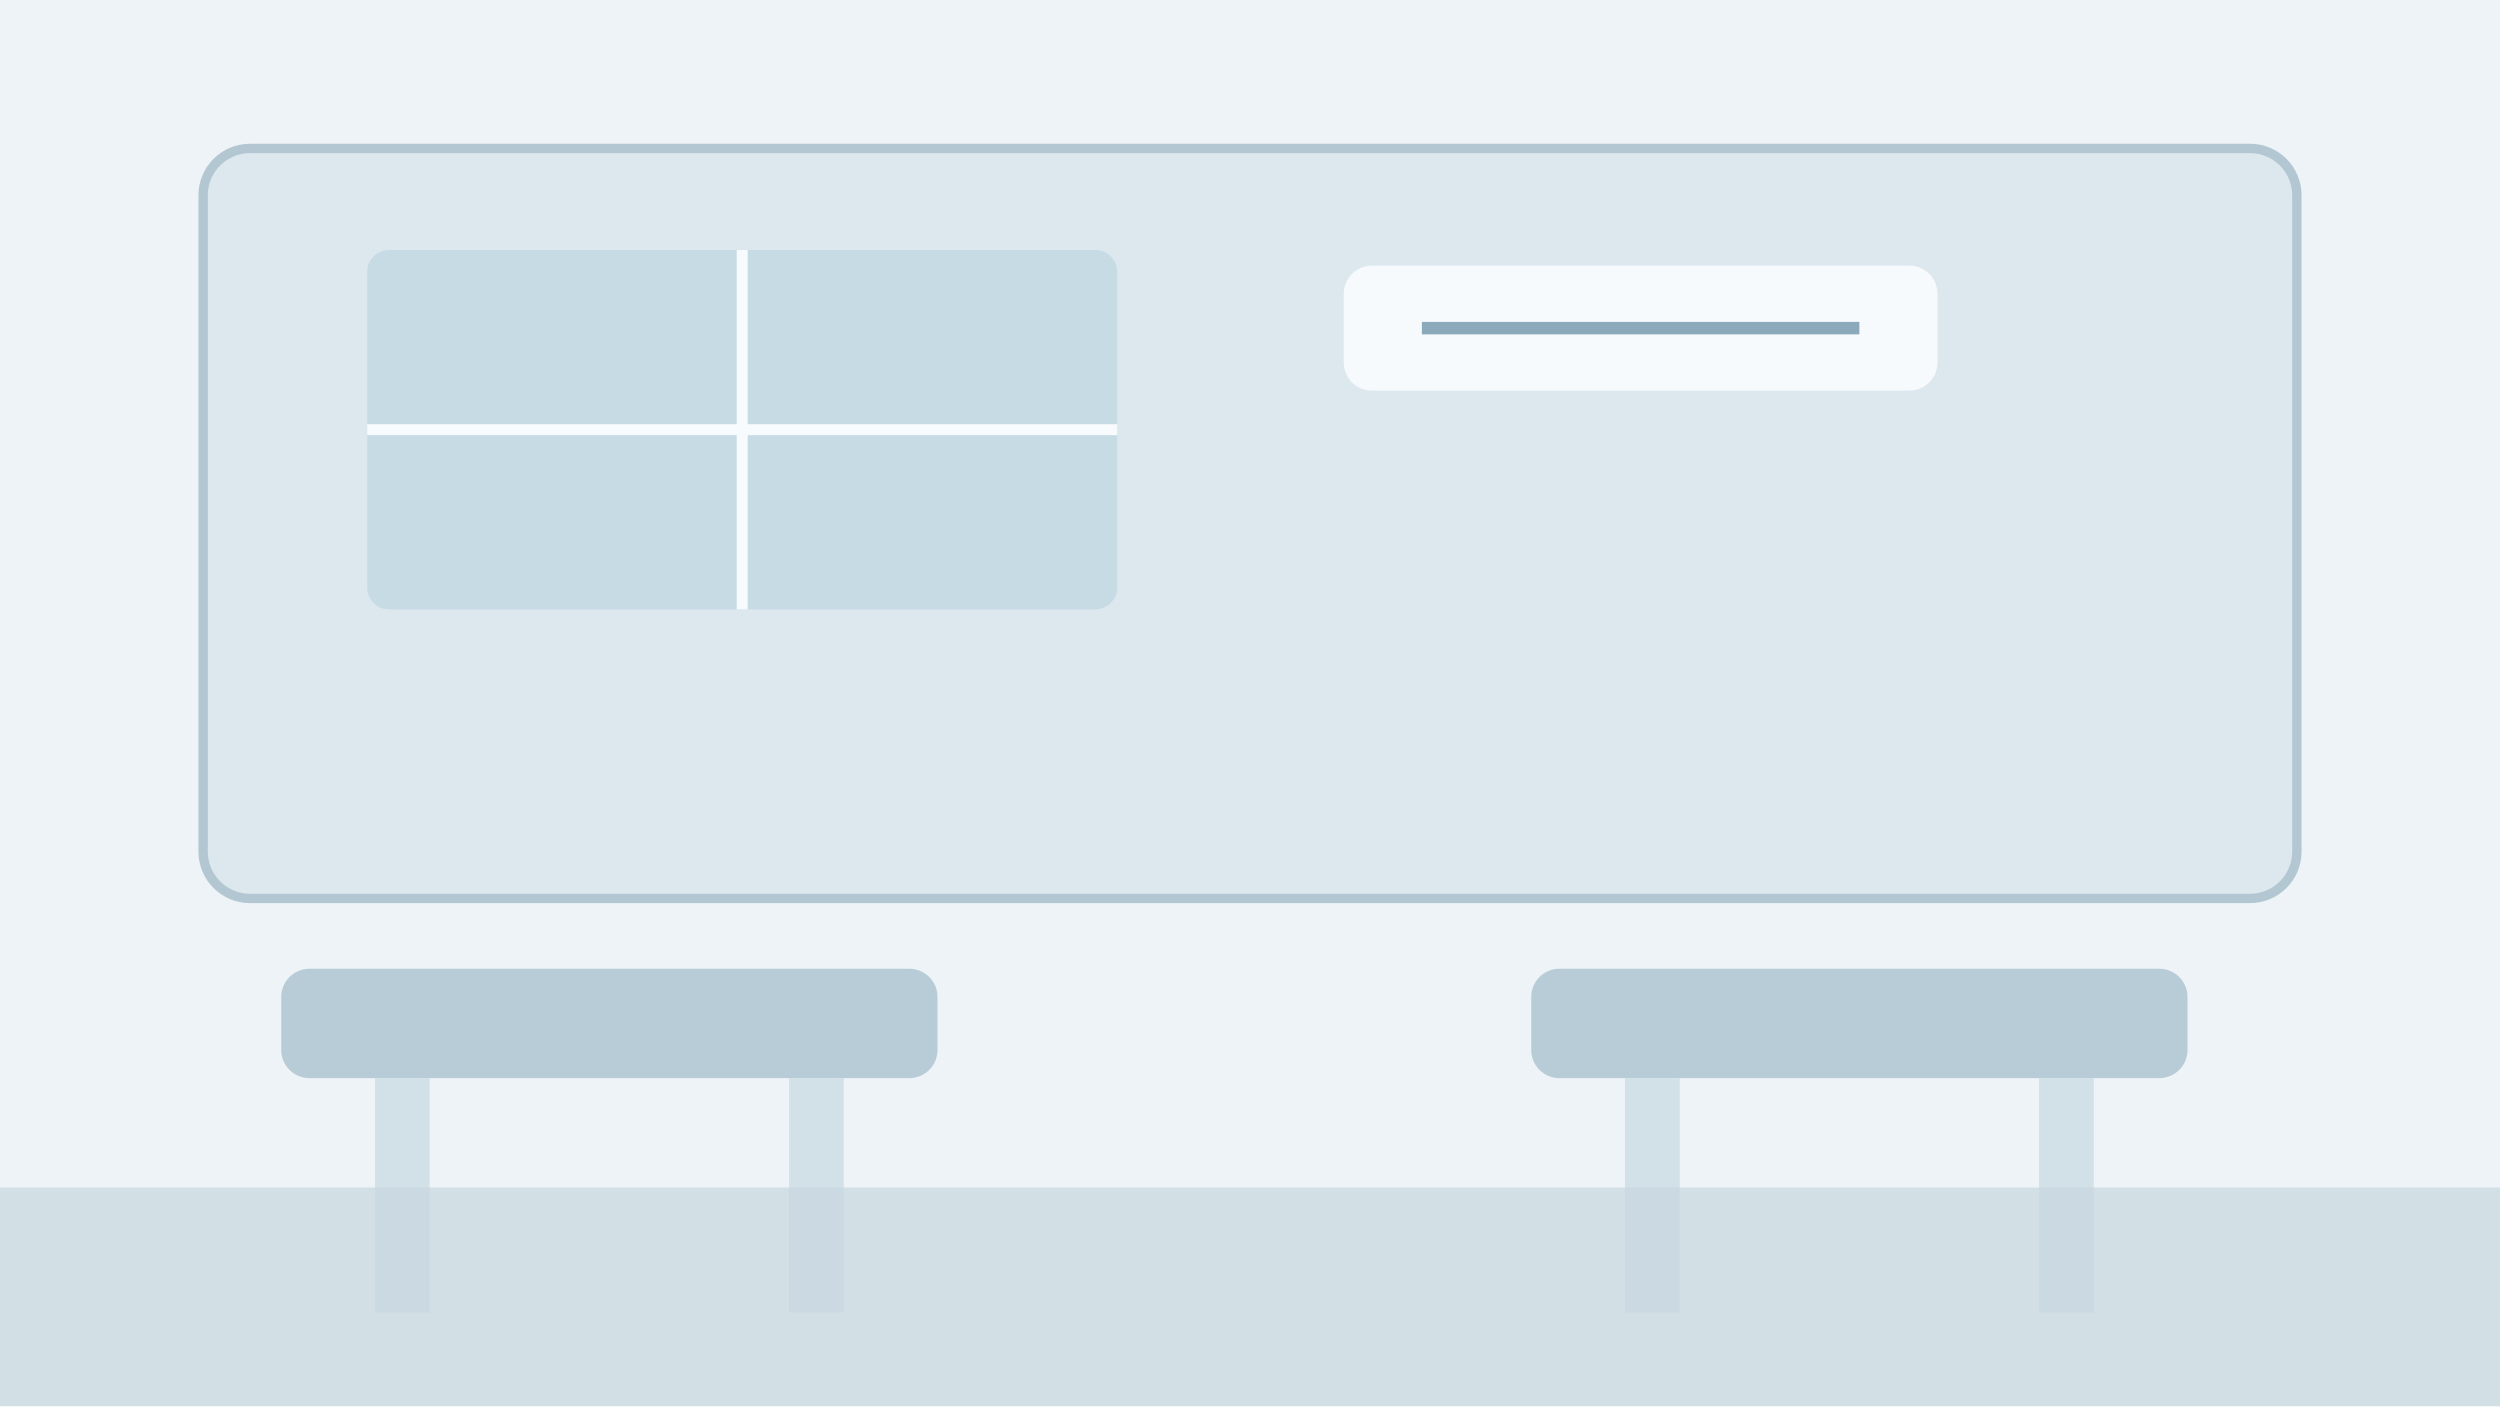
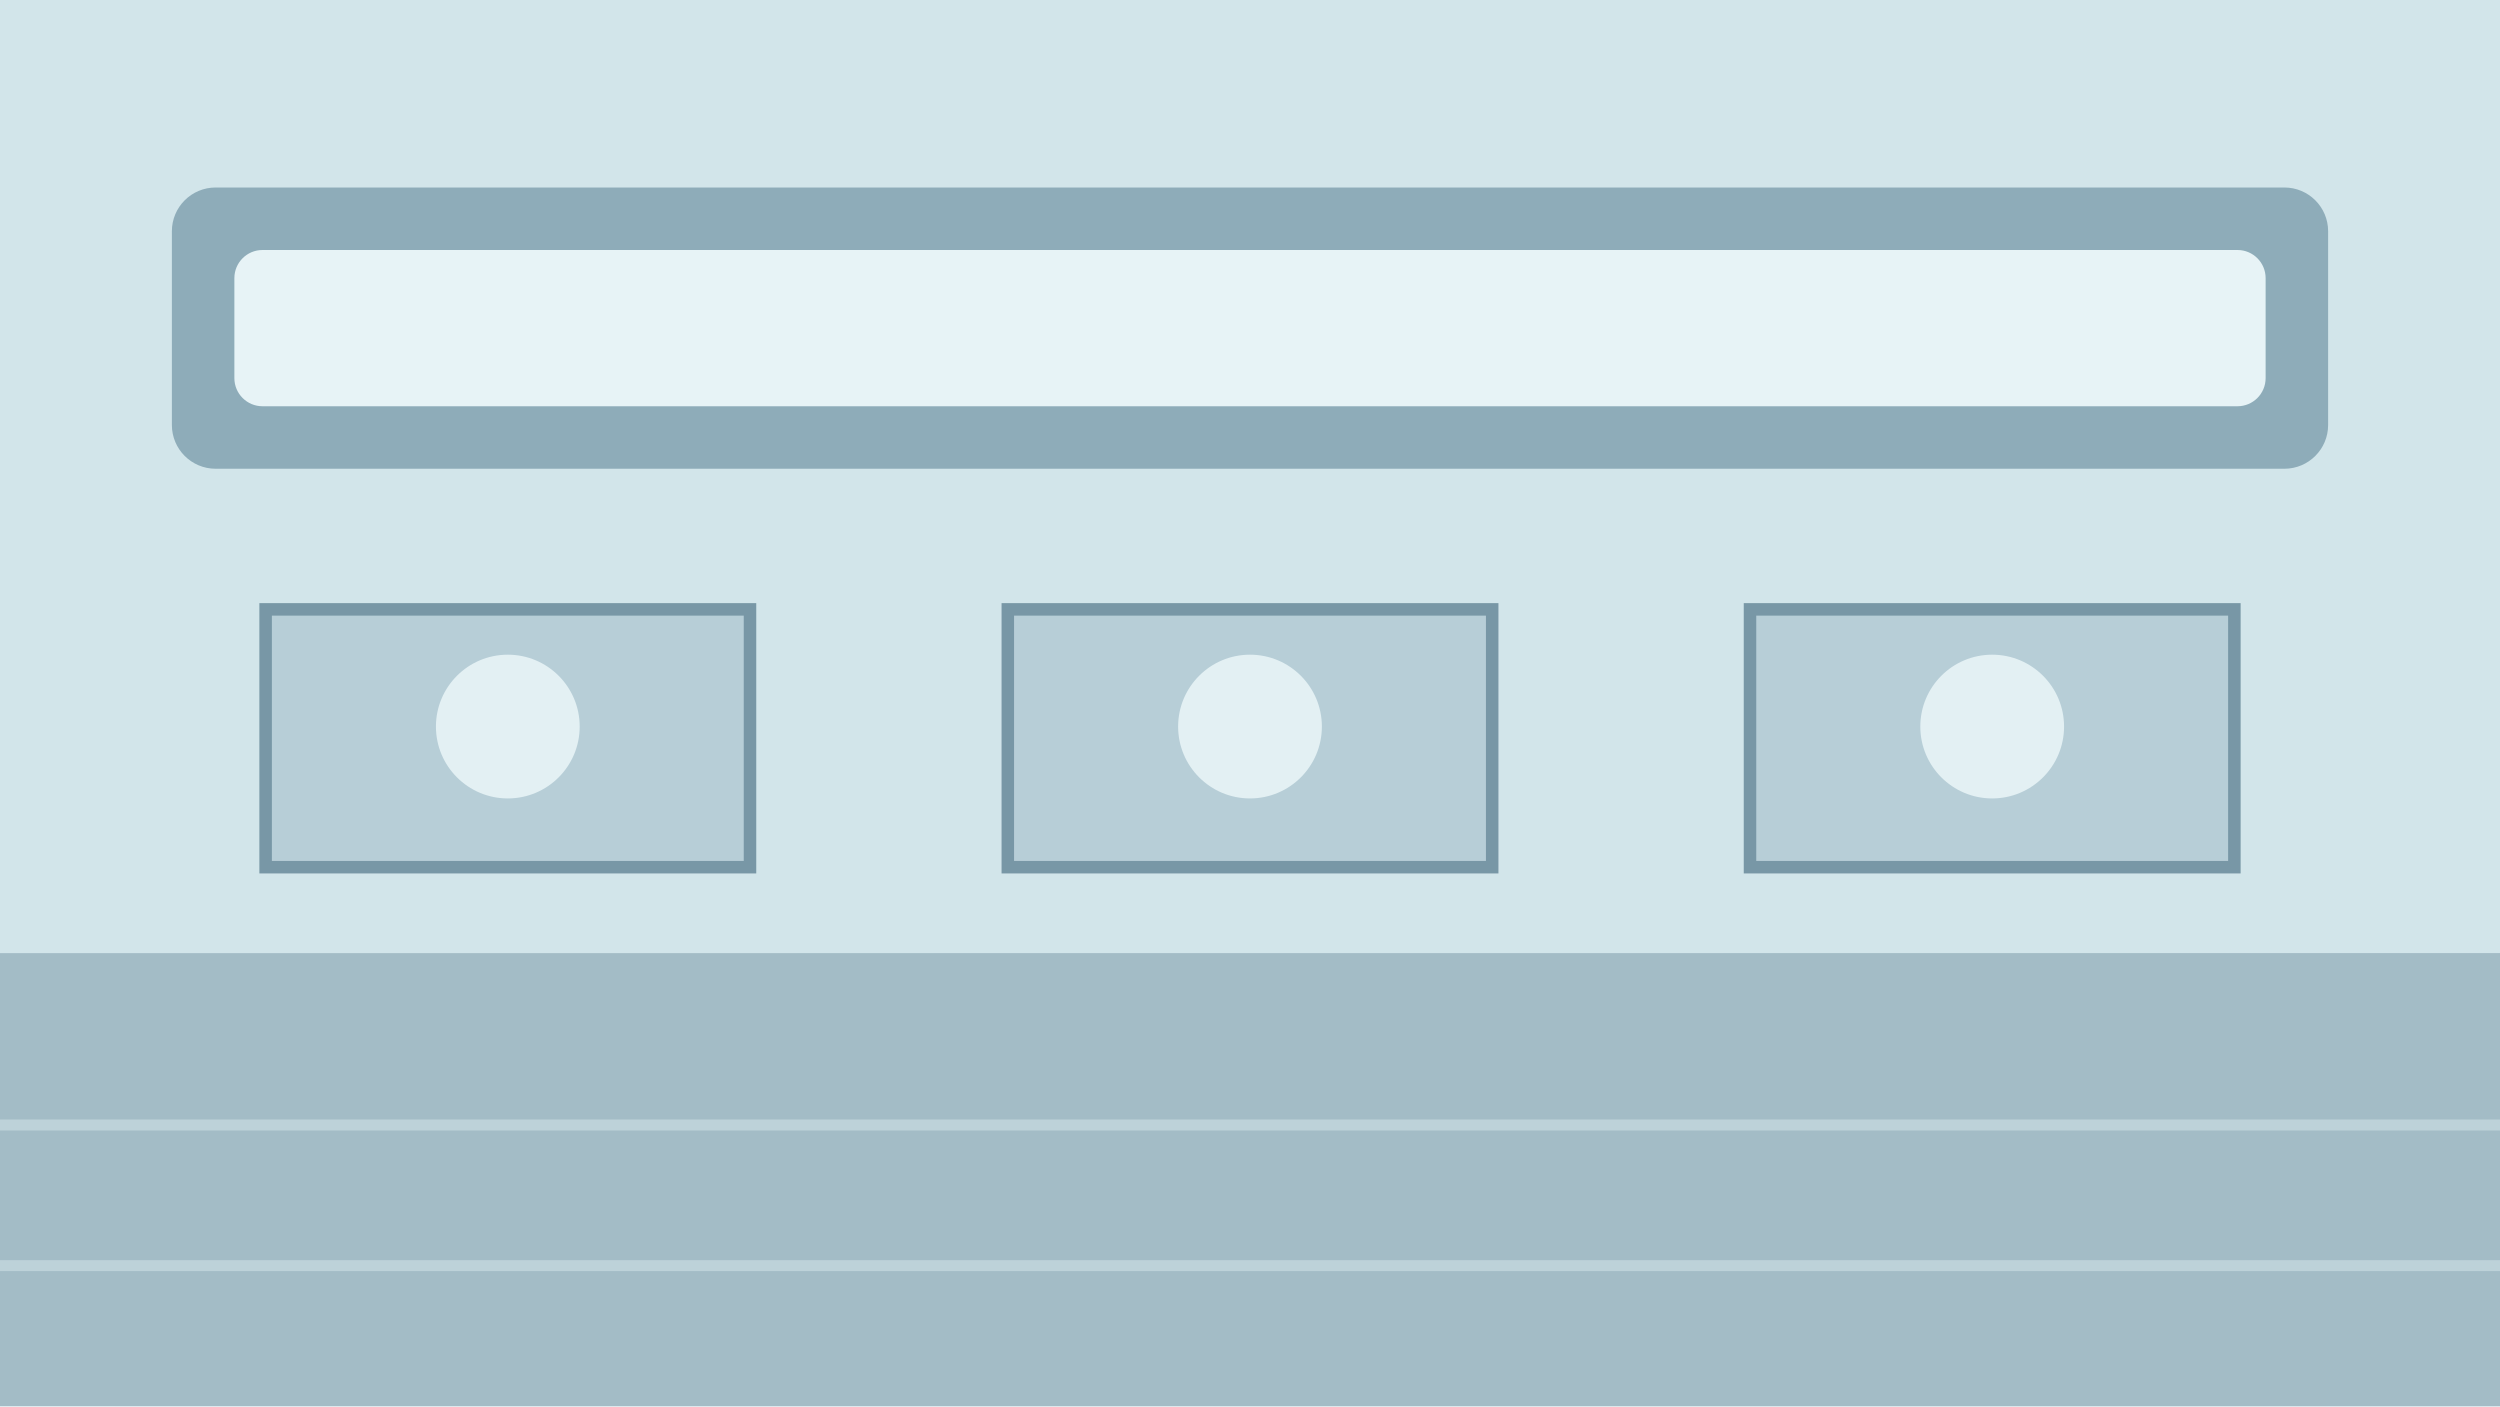
<svg xmlns="http://www.w3.org/2000/svg" viewBox="0 0 1600 900">
-   <rect width="1600" height="900" fill="#edf3f6" />
-   <rect x="130" y="95" width="1340" height="480" rx="30" fill="#dce8ee" stroke="#b3c7d2" stroke-width="6" />
-   <rect x="235" y="160" width="480" height="230" rx="14" fill="#c7dbe5" />
-   <path d="M475 160v230M235 275h480" stroke="#f8fbfd" stroke-width="7" />
-   <rect x="860" y="170" width="380" height="80" rx="18" fill="#f7fafc" />
-   <path d="M910 210h280" stroke="#8ca9bb" stroke-width="8" />
-   <g fill="#b8ccd7">
-     <rect x="180" y="620" width="420" height="70" rx="18" />
-     <rect x="980" y="620" width="420" height="70" rx="18" />
+   <defs>
+     <linearGradient id="c" y2="1">
+       <stop stop-color="#eaf5f7" />
+       <stop offset="1" stop-color="#b9d0d8" />
+     </linearGradient>
+   </defs>
+   <rect width="1600" height="900" fill="url(#c)" />
+   <rect y="0" width="1600" height="610" fill="#d2e5ea" />
+   <rect y="610" width="1600" height="290" fill="#a3bcc6" />
+   <rect x="110" y="120" width="1380" height="180" rx="28" fill="#8eacb9" />
+   <rect x="150" y="160" width="1300" height="100" rx="18" fill="#e7f3f6" />
+   <g fill="#b7ced7" stroke="#7897a6" stroke-width="8">
+     <path d="M170 390h310v165H170zM645 390h310v165H645zM1120 390h310v165h-310z" />
  </g>
-   <g fill="#d2e0e8">
-     <rect x="240" y="690" width="35" height="150" />
-     <rect x="505" y="690" width="35" height="150" />
-     <rect x="1040" y="690" width="35" height="150" />
-     <rect x="1305" y="690" width="35" height="150" />
+   <g fill="#e3f0f3">
+     <circle cx="325" cy="465" r="46" />
+     <circle cx="800" cy="465" r="46" />
+     <circle cx="1275" cy="465" r="46" />
  </g>
-   <path d="M0 760h1600v140H0z" fill="#c8d7df" opacity=".72" />
+   <path d="M0 720h1600M0 810h1600" stroke="#d7e7eb" stroke-width="7" opacity=".5" />
</svg>
